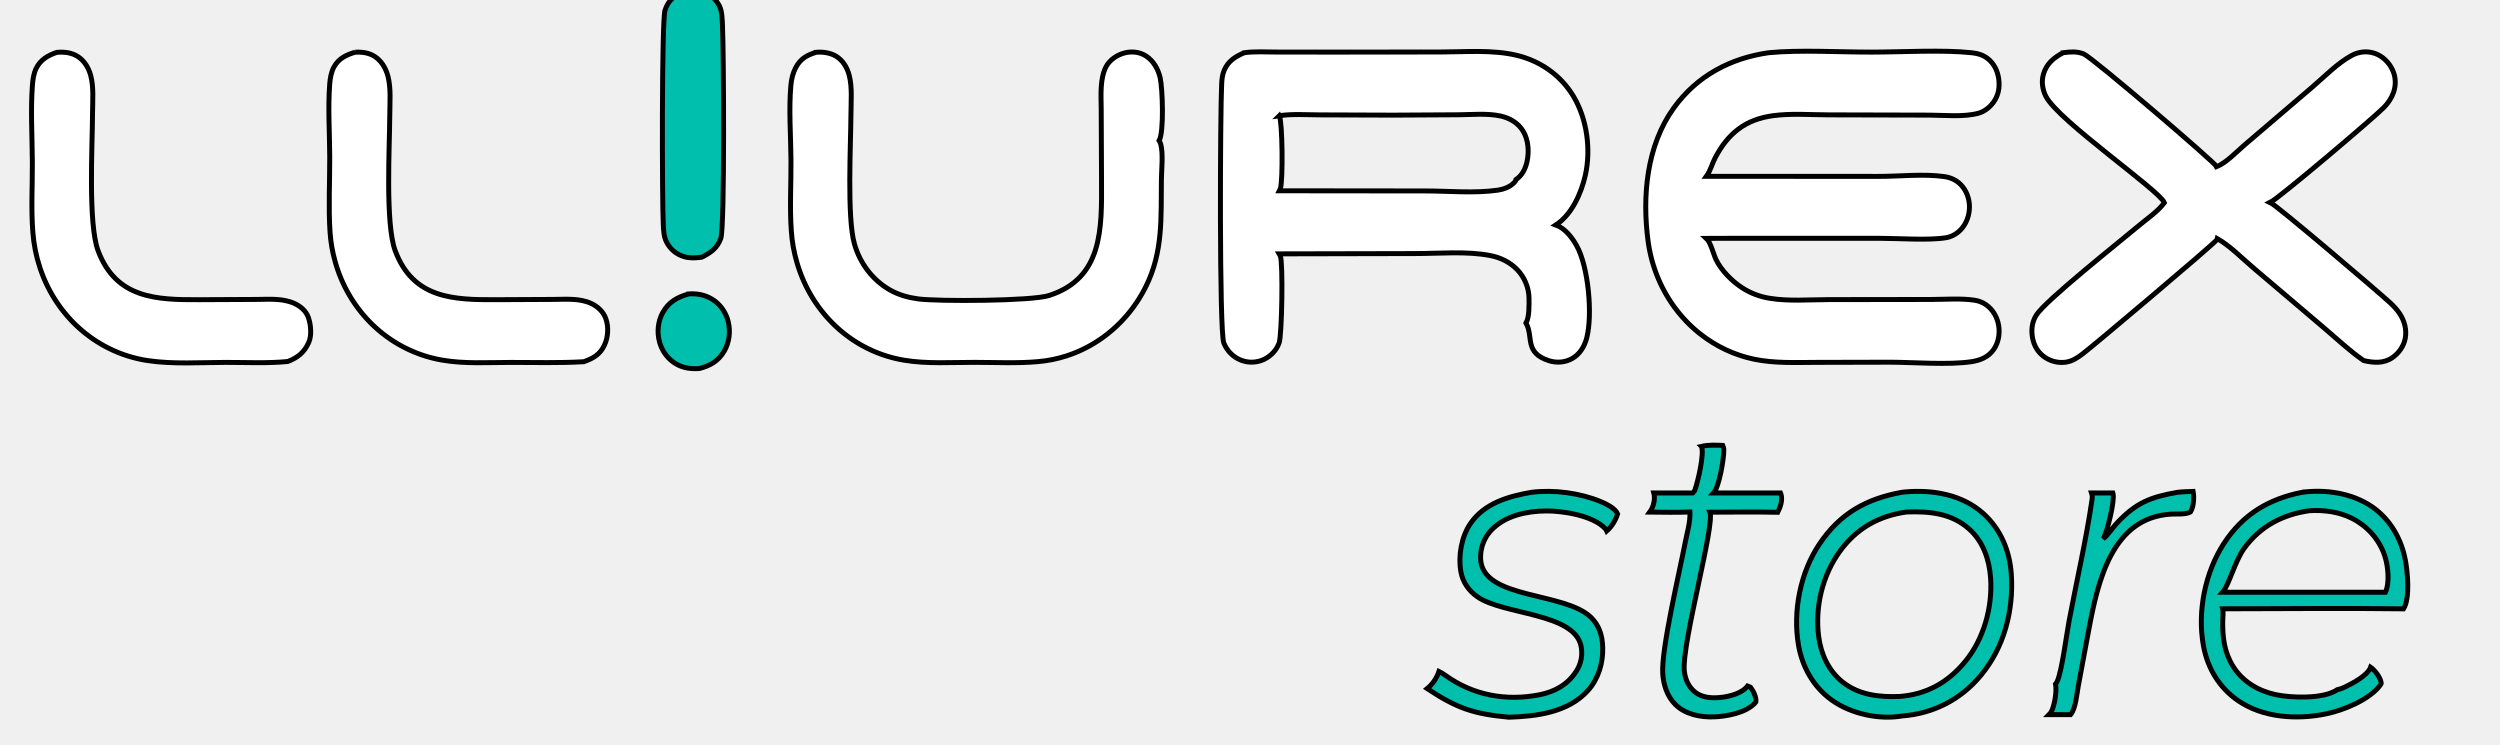
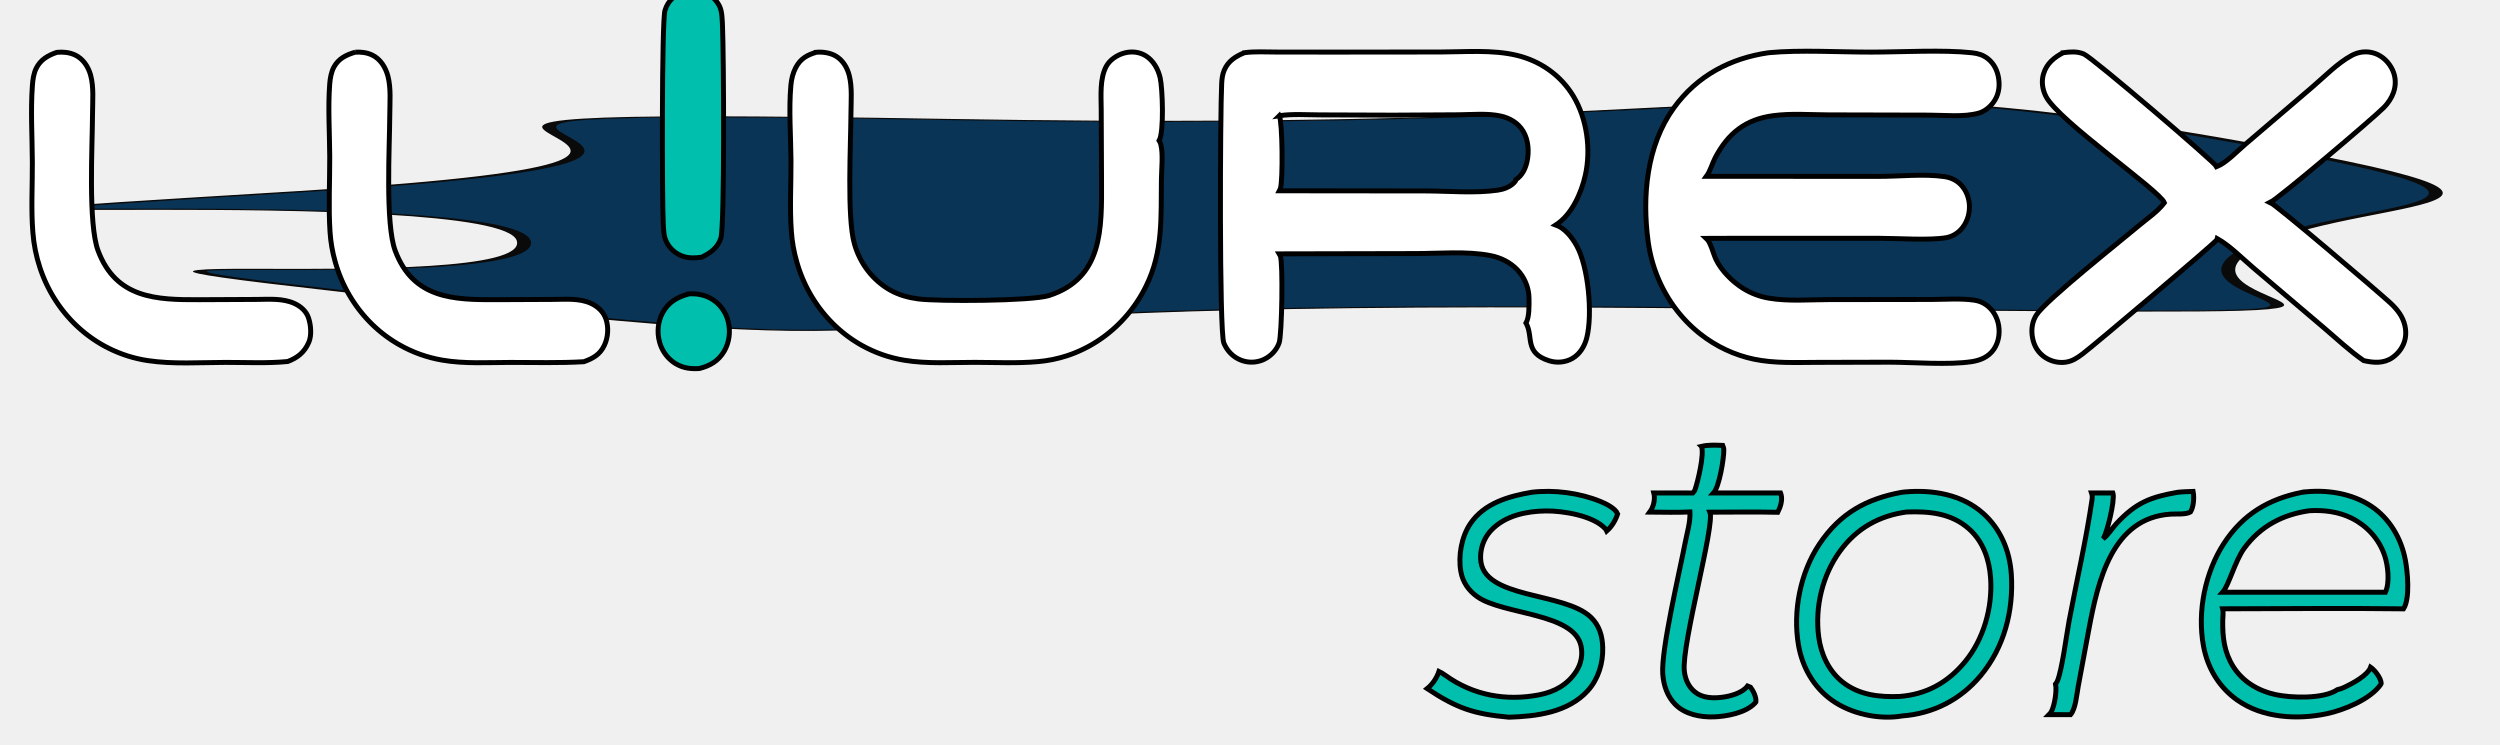
<svg xmlns="http://www.w3.org/2000/svg" width="503.602" height="150" version="1.1" id="svg28">
  <defs id="defs32" />
+   <path style="opacity:0.957;fill:#002c4f;fill-opacity:1;stroke:#000000;stroke-linecap:round;stroke-linejoin:round" id="path979" d="M 18.918,-47.647 C 13.319,3.4 45.664,3.43 -23.058,-3.256 -91.781,-9.942 -67.643,47.092 -110.313,-7.891 c -42.671,-54.983 7.086,-1.64 5.976,-51.889 -1.11,-50.249 -63.535,-7.924 -15.934,-42.114 47.6,-34.189 -13.893,-73.46 46.523,-61.306 60.416,12.155 58.362,-50.827 90.603,14.887 32.241,65.714 7.663,49.618 2.064,100.665 z" transform="matrix(2.801285,0,0,0.2366329,397.7984,62.69788)" />
  <path fill="#00c0ad" d="m 138.741,59.205 c 1.615,-0.108 3.225,0.172 4.637,1.024 q 0.153,0.092 0.3,0.191 0.148,0.1 0.291,0.207 0.143,0.107 0.281,0.221 0.138,0.114 0.27,0.236 0.132,0.122 0.258,0.25 0.126,0.128 0.246,0.263 0.12,0.135 0.233,0.276 0.113,0.141 0.22,0.287 0.106,0.147 0.206,0.298 0.099,0.152 0.191,0.309 0.092,0.157 0.176,0.318 0.084,0.162 0.161,0.327 0.077,0.166 0.145,0.335 0.069,0.17 0.129,0.343 0.06,0.173 0.112,0.349 0.052,0.176 0.096,0.354 c 0.491,1.992 0.22,4.197 -0.813,5.956 -1.177,2.002 -2.871,2.937 -4.973,3.483 -1.621,0.114 -3.176,-0.044 -4.622,-0.871 q -0.155,-0.088 -0.305,-0.183 -0.15,-0.096 -0.296,-0.199 -0.146,-0.103 -0.286,-0.214 -0.14,-0.111 -0.276,-0.229 -0.135,-0.118 -0.264,-0.243 -0.129,-0.125 -0.253,-0.256 -0.123,-0.131 -0.24,-0.269 -0.117,-0.138 -0.227,-0.281 -0.11,-0.144 -0.213,-0.293 -0.103,-0.149 -0.199,-0.304 -0.096,-0.155 -0.184,-0.314 -0.088,-0.16 -0.169,-0.323 -0.08,-0.164 -0.153,-0.332 -0.073,-0.168 -0.138,-0.339 -0.065,-0.172 -0.121,-0.346 -0.057,-0.175 -0.105,-0.352 c -0.537,-1.947 -0.335,-4.128 0.632,-5.893 1.201,-2.193 3.007,-3.154 5.253,-3.785 z" id="path2" style="stroke-width:1;stroke:#000000;stroke-opacity:1;stroke-dasharray:none" />
  <path fill="#00c0ad" d="m 438.639,99.17 c 1.036,-0.124 2.102,-0.128 3.145,-0.175 0.23,1.201 0.121,3.101 -0.539,4.146 -0.951,0.544 -2.821,0.355 -3.931,0.423 -11.837,0.726 -14.702,13.421 -16.554,23.331 l -2.12,11.357 c -0.303,1.618 -0.501,4.482 -1.543,5.711 l -4.34,-0.008 c 0.18,-0.179 0.339,-0.368 0.462,-0.595 0.651,-1.188 1.151,-4.271 0.848,-5.566 0.138,-0.178 0.268,-0.366 0.359,-0.576 0.948,-2.188 1.855,-9.373 2.376,-12.145 1.534,-8.135 3.442,-16.334 4.632,-24.525 0.065,-0.463 0.029,-0.809 -0.118,-1.246 l 4.29,0.003 c 0.012,0.038 0.029,0.074 0.041,0.112 0.386,1.426 -1.172,7.847 -1.982,9.108 0.986,-0.721 1.837,-2.16 2.7,-3.083 3.928,-4.196 6.793,-5.306 12.272,-6.272 z" id="path4" style="stroke-width:1.001;stroke:#000000;stroke-opacity:1;stroke-dasharray:none" />
  <path fill="#00c0ad" d="m 342.742,89.918 c 1.428,-0.335 2.835,-0.253 4.287,-0.195 0.109,0.264 0.212,0.56 0.218,0.849 0.035,1.814 -0.936,7.509 -2.061,8.731 l 13.483,-0.003 c 0.053,0.132 0.059,0.133 0.097,0.259 0.347,1.221 -0.115,2.555 -0.651,3.636 -4.549,-0.106 -9.116,-0.021 -13.668,-0.019 1.057,2.467 -5.715,26.578 -5.159,31.97 0.174,1.682 0.845,3.203 2.144,4.253 1.537,1.243 3.704,1.29 5.559,1.048 1.616,-0.21 3.99,-0.852 5.038,-2.254 l 0.598,0.243 c 0.562,0.744 1.184,1.981 1.081,2.954 -0.05,0.069 -0.1,0.146 -0.156,0.208 -1.834,2.017 -5.789,2.723 -8.297,2.811 -2.688,0.094 -5.765,-0.483 -7.776,-2.494 -1.599,-1.597 -2.37,-3.868 -2.532,-6.138 -0.347,-4.889 3.38,-20.538 4.534,-26.549 0.359,-1.862 1.016,-4.019 0.942,-5.897 -0.003,-0.066 -0.009,-0.132 -0.012,-0.198 -2.685,0.123 -5.394,0.04 -8.08,0.022 0.124,-0.166 0.239,-0.339 0.336,-0.524 0.506,-0.966 0.76,-2.263 0.477,-3.332 l 7.847,0.009 c 0.185,-0.189 0.356,-0.395 0.448,-0.653 0.577,-1.619 1.926,-7.278 1.304,-8.736 z" id="path6" style="stroke-width:1.001;stroke:#000000;stroke-opacity:1;stroke-dasharray:none" />
  <path fill="#00c0ad" d="m 308.504,99.169 c 4.499,-0.555 9.743,0.126 13.957,1.876 1.051,0.436 2.927,1.34 3.395,2.474 -0.433,1.332 -1.169,2.539 -2.197,3.45 -0.082,-0.175 -0.183,-0.349 -0.315,-0.491 -2.441,-2.631 -8.551,-3.586 -11.881,-3.554 -3.904,0.039 -8.318,0.911 -11.145,3.972 q -0.13,0.139 -0.25,0.286 -0.121,0.146 -0.236,0.299 -0.115,0.152 -0.224,0.31 -0.106,0.158 -0.206,0.322 -0.1,0.164 -0.191,0.332 -0.091,0.169 -0.174,0.342 -0.082,0.173 -0.159,0.351 -0.074,0.177 -0.141,0.359 -0.065,0.181 -0.124,0.366 -0.056,0.185 -0.106,0.372 -0.047,0.187 -0.085,0.377 -0.041,0.189 -0.071,0.381 -0.029,0.191 -0.053,0.384 -0.021,0.193 -0.032,0.386 -0.012,0.194 -0.015,0.388 0,0.194 0.006,0.388 c 0.253,8.232 16.889,6.612 22.236,11.827 1.669,1.628 2.285,3.681 2.358,6.025 0.1,3.162 -0.875,6.378 -2.974,8.707 -4.004,4.446 -10.4,5.2 -15.923,5.377 -7.073,-0.649 -10.456,-1.786 -16.465,-5.756 1.072,-0.863 1.923,-2.124 2.373,-3.461 0.453,0.226 0.875,0.475 1.287,0.774 5.609,4.058 12.264,5.231 18.95,3.925 3.024,-0.59 5.674,-2.003 7.432,-4.744 0.957,-1.497 1.316,-3.258 0.966,-5.032 -1.343,-6.754 -15.714,-6.311 -20.897,-9.967 -1.734,-1.223 -2.95,-2.915 -3.33,-5.1 -0.551,-3.145 0.135,-6.988 1.908,-9.611 2.815,-4.168 7.776,-5.545 12.325,-6.336 z" id="path8" style="stroke-width:1.001;stroke:#000000;stroke-opacity:1;stroke-dasharray:none" />
  <path fill="#00c0ad" d="m 137.752,-1.853 c 1.269,-0.128 2.56,-0.212 3.797,0.184 1.434,0.459 2.725,1.523 3.406,2.939 0.52,1.081 0.529,2.786 0.585,3.977 0.25,5.386 0.455,40.454 -0.338,42.759 -0.69,2.005 -2.127,2.961 -3.868,3.814 -1.208,0.139 -2.33,0.241 -3.521,-0.114 -1.559,-0.466 -2.814,-1.49 -3.569,-3.001 -0.552,-1.105 -0.576,-2.416 -0.638,-3.636 -0.231,-4.585 -0.332,-40.808 0.355,-43.008 0.647,-2.071 2.043,-2.997 3.791,-3.912 z" id="path10" style="stroke-width:1;stroke:#000000;stroke-opacity:1;stroke-dasharray:none" />
  <path fill="#00c0ad" d="m 463.725,99.17 c 4.693,-0.639 10.067,0.148 14.08,2.892 3.56,2.437 5.88,6.341 6.716,10.682 0.465,2.405 0.992,7.802 -0.35,9.901 -12.137,-0.161 -24.294,-0.01 -36.437,-0.006 0.18,0.649 0.021,1.698 0.012,2.387 -0.041,3.381 0.294,6.322 2.096,9.218 1.929,3.092 5.126,4.939 8.521,5.675 3.162,0.686 9.687,0.929 12.476,-0.989 0.53,-0.108 1.01,-0.29 1.502,-0.522 1.496,-0.709 4.599,-2.334 5.2,-4.004 0.109,0.074 0.203,0.144 0.3,0.231 0.736,0.646 1.737,1.965 1.831,2.988 -0.032,0.118 -0.05,0.204 -0.124,0.303 -2.158,3.02 -7.461,5.129 -10.844,5.847 -5.904,1.252 -12.885,0.872 -18.02,-2.741 -3.657,-2.574 -5.995,-6.427 -6.822,-10.945 -1.263,-6.911 0.344,-14.799 4.113,-20.602 3.875,-5.963 9.11,-8.981 15.75,-10.316 z m 1.534,3.701 c -5.344,0.758 -9.879,3.042 -13.206,7.609 -1.79,2.456 -3.124,7.52 -4.308,8.82 l 15.673,-0.003 17.104,0.005 c 0.898,-1.961 0.53,-5.371 -0.165,-7.414 -1.137,-3.357 -3.616,-6.015 -6.669,-7.519 -2.665,-1.312 -5.518,-1.641 -8.43,-1.498 z" id="path12" style="stroke-width:1.001;stroke:#000000;stroke-opacity:1;stroke-dasharray:none" />
  <path fill="#FEFEFE" d="m 71.57,10.51 c 1.171,-0.06 2.333,0.064 3.409,0.582 1.635,0.786 2.696,2.467 3.163,4.239 0.644,2.443 0.387,5.298 0.375,7.82 -0.029,6.37 -0.922,21.954 1.091,27.345 3.626,9.713 11.828,9.908 20.347,9.873 l 11.466,-0.055 c 2.506,-0.012 5.298,-0.281 7.643,0.804 1.31,0.606 2.472,1.64 2.975,3.077 0.595,1.697 0.471,3.714 -0.282,5.335 -0.89,1.913 -2.33,2.687 -4.155,3.336 -4.904,0.283 -9.866,0.138 -14.777,0.141 -4.511,0.003 -9.281,0.314 -13.742,-0.464 Q 87.955,72.351 86.845,72.061 85.735,71.77 84.652,71.383 83.569,70.997 82.52,70.516 81.472,70.037 80.465,69.466 80.173,69.301 79.885,69.128 79.597,68.956 79.313,68.775 79.03,68.596 78.75,68.408 78.471,68.22 78.196,68.026 77.921,67.831 77.651,67.629 77.381,67.428 77.115,67.219 76.85,67.01 76.59,66.795 76.329,66.579 76.075,66.357 75.819,66.134 75.57,65.906 75.32,65.677 75.075,65.441 74.831,65.206 74.593,64.965 74.354,64.723 74.121,64.476 73.888,64.228 73.662,63.974 73.435,63.72 73.214,63.461 72.993,63.202 72.779,62.937 72.564,62.671 72.356,62.401 72.147,62.13 71.946,61.854 71.744,61.578 71.549,61.297 71.353,61.016 71.165,60.73 70.977,60.444 70.795,60.153 70.613,59.862 70.439,59.567 70.264,59.271 70.096,58.971 69.929,58.671 69.768,58.367 69.608,58.062 69.455,57.754 69.301,57.446 69.155,57.134 69.01,56.821 68.871,56.506 68.733,56.19 68.602,55.87 68.471,55.551 68.348,55.228 q -0.123,-0.323 -0.239,-0.649 -0.116,-0.326 -0.223,-0.655 -0.108,-0.329 -0.208,-0.66 -0.1,-0.331 -0.192,-0.665 -0.403,-1.428 -0.654,-2.892 -0.251,-1.465 -0.349,-2.95 c -0.335,-4.995 -0.044,-10.174 -0.063,-15.194 -0.018,-4.807 -0.369,-9.87 -0.003,-14.64 0.09,-1.172 0.297,-2.4 0.859,-3.432 0.948,-1.744 2.549,-2.47 4.295,-2.981 z" id="path14" style="fill:#ffffff;fill-opacity:1;stroke:#000000;stroke-width:1;stroke-dasharray:none;stroke-opacity:1" />
  <path fill="#FEFEFE" d="m 11.441,10.549 c 1.244,-0.134 2.559,-0.003 3.706,0.542 1.559,0.74 2.622,2.31 3.093,3.999 0.683,2.454 0.41,5.298 0.399,7.835 -0.03,6.434 -0.912,22.161 1.122,27.584 3.627,9.667 11.845,9.894 20.336,9.862 l 11.511,-0.054 c 2.546,-0.012 5.365,-0.277 7.746,0.834 1.218,0.568 2.326,1.51 2.785,2.859 0.487,1.43 0.672,3.551 0.067,4.937 -0.901,2.064 -2.258,3.109 -4.242,3.876 -4.135,0.402 -8.434,0.17 -12.588,0.18 -5.123,0.011 -10.53,0.393 -15.591,-0.362 Q 28.745,72.487 27.721,72.249 26.696,72.012 25.692,71.693 24.688,71.373 23.711,70.974 22.733,70.574 21.788,70.097 21.49,69.946 21.195,69.788 20.901,69.63 20.61,69.464 20.319,69.298 20.032,69.125 19.745,68.951 19.462,68.771 19.18,68.59 18.901,68.402 18.623,68.215 18.349,68.02 18.075,67.825 17.806,67.623 17.537,67.421 17.272,67.212 17.008,67.003 16.749,66.787 16.489,66.572 16.235,66.35 15.981,66.127 15.732,65.899 15.483,65.67 15.239,65.435 14.996,65.2 14.758,64.959 14.52,64.717 14.288,64.47 14.055,64.223 13.829,63.969 13.603,63.716 13.383,63.457 13.162,63.198 12.948,62.934 12.734,62.669 12.526,62.399 12.318,62.129 12.117,61.854 11.915,61.579 11.72,61.298 11.525,61.018 11.337,60.732 11.149,60.447 10.967,60.157 10.786,59.867 10.611,59.572 10.437,59.277 10.269,58.978 10.101,58.679 9.941,58.376 9.78,58.072 9.627,57.765 9.473,57.458 9.327,57.146 9.181,56.835 9.042,56.52 8.903,56.205 8.772,55.887 8.641,55.568 8.517,55.247 8.393,54.925 8.277,54.6 8.16,54.275 8.052,53.947 7.471,52.205 7.111,50.398 6.75,48.592 6.616,46.751 C 6.248,42.147 6.539,37.333 6.516,32.703 6.491,27.601 6.152,22.257 6.528,17.179 c 0.084,-1.134 0.251,-2.358 0.748,-3.382 0.873,-1.799 2.426,-2.65 4.165,-3.248 z" id="path16" style="fill:#ffffff;fill-opacity:1;stroke:#000000;stroke-width:1;stroke-dasharray:none;stroke-opacity:1" />
  <path fill="#00c0ad" d="m 383.074,99.17 q 0.371,-0.049 0.745,-0.08 c 5.494,-0.461 11.401,0.49 15.703,4.355 3.486,3.132 5.324,7.495 5.639,12.251 0.486,7.39 -1.472,14.741 -6.154,20.375 -4.096,4.926 -9.646,7.686 -15.826,8.148 -4.64,0.809 -10.32,-0.403 -14.207,-3.2 -3.61,-2.598 -5.907,-6.565 -6.684,-11.058 -1.181,-6.843 0.383,-14.646 4.196,-20.341 4.216,-6.296 9.566,-9.152 16.589,-10.45 z m 0.998,3.965 c -5.468,0.747 -10.005,3.216 -13.4,7.853 -3.527,4.816 -5.097,11.236 -4.319,17.25 0.462,3.584 2.043,6.945 4.826,9.156 3.33,2.646 7.458,3.063 11.498,2.899 5.335,-0.415 9.631,-2.73 13.141,-6.969 3.757,-4.534 5.58,-10.925 5.17,-16.885 -0.256,-3.759 -1.522,-7.36 -4.311,-9.86 -3.598,-3.229 -8.071,-3.603 -12.605,-3.444 z" id="path18" style="stroke-width:1.001;stroke:#000000;stroke-opacity:1;stroke-dasharray:none" />
  <path fill="#FEFEFE" d="m 164.419,10.529 c 1.328,-0.108 2.794,0.085 3.967,0.777 1.387,0.818 2.283,2.307 2.686,3.889 0.613,2.404 0.357,5.213 0.345,7.691 -0.029,6.121 -0.83,20.941 0.702,26.249 q 0.104,0.368 0.225,0.73 0.121,0.362 0.259,0.717 0.138,0.355 0.292,0.703 0.155,0.348 0.325,0.687 0.17,0.339 0.357,0.67 0.186,0.331 0.387,0.651 0.201,0.32 0.418,0.63 0.216,0.31 0.446,0.608 0.231,0.298 0.475,0.584 0.244,0.286 0.501,0.559 0.257,0.273 0.527,0.532 0.27,0.26 0.551,0.505 0.281,0.245 0.574,0.476 0.293,0.23 0.596,0.446 0.303,0.215 0.616,0.414 0.313,0.199 0.635,0.382 c 1.766,0.988 3.657,1.516 5.635,1.779 4.039,0.538 22.867,0.443 26.356,-0.672 10.879,-3.478 10.645,-13.458 10.599,-23.235 l -0.065,-14.254 c -0.01,-2.761 -0.319,-6.151 1,-8.653 0.718,-1.361 2.231,-2.328 3.637,-2.712 1.466,-0.4 3.072,-0.243 4.376,0.59 1.506,0.962 2.465,2.655 2.867,4.421 0.481,2.117 0.794,10.927 -0.212,12.637 0.137,0.23 0.266,0.476 0.333,0.74 0.504,1.977 0.152,4.985 0.125,7.03 -0.101,7.636 0.39,14.576 -3.134,21.629 q -0.154,0.309 -0.315,0.615 -0.161,0.305 -0.329,0.606 -0.168,0.301 -0.344,0.598 -0.175,0.297 -0.358,0.588 -0.182,0.292 -0.371,0.579 -0.189,0.287 -0.385,0.569 -0.196,0.282 -0.398,0.559 -0.202,0.277 -0.411,0.549 -0.209,0.272 -0.424,0.538 -0.215,0.266 -0.437,0.527 -0.221,0.26 -0.449,0.515 -0.227,0.255 -0.461,0.504 -0.234,0.249 -0.473,0.492 -0.239,0.243 -0.484,0.479 -0.245,0.237 -0.495,0.467 -0.25,0.23 -0.506,0.454 -0.256,0.224 -0.516,0.441 -0.261,0.217 -0.526,0.427 -0.266,0.21 -0.536,0.414 -0.271,0.203 -0.546,0.4 -0.275,0.196 -0.555,0.385 -0.28,0.189 -0.564,0.371 -0.284,0.182 -0.573,0.356 -0.288,0.174 -0.581,0.342 -0.292,0.167 -0.589,0.326 -0.296,0.16 -0.596,0.311 -0.3,0.152 -0.603,0.296 -0.304,0.144 -0.61,0.28 -0.307,0.136 -0.616,0.264 -0.31,0.128 -0.622,0.248 -0.313,0.12 -0.628,0.232 -0.315,0.112 -0.633,0.216 -1.404,0.455 -2.847,0.748 -1.443,0.293 -2.908,0.419 c -4.204,0.377 -8.544,0.155 -12.769,0.149 -4.675,-0.007 -9.595,0.341 -14.219,-0.43 q -1.12,-0.184 -2.222,-0.465 -1.102,-0.281 -2.177,-0.658 -1.075,-0.376 -2.117,-0.846 -1.041,-0.469 -2.042,-1.028 -0.292,-0.164 -0.58,-0.335 -0.288,-0.171 -0.572,-0.35 -0.284,-0.179 -0.564,-0.364 -0.28,-0.186 -0.555,-0.379 -0.275,-0.193 -0.546,-0.393 -0.271,-0.2 -0.536,-0.407 -0.266,-0.207 -0.526,-0.421 -0.261,-0.214 -0.516,-0.434 -0.256,-0.22 -0.506,-0.447 -0.25,-0.227 -0.495,-0.46 -0.245,-0.233 -0.484,-0.473 -0.24,-0.239 -0.473,-0.485 -0.234,-0.246 -0.462,-0.497 -0.228,-0.252 -0.45,-0.509 -0.222,-0.258 -0.438,-0.521 -0.216,-0.263 -0.425,-0.532 -0.209,-0.268 -0.413,-0.542 -0.203,-0.274 -0.4,-0.553 -0.197,-0.279 -0.387,-0.563 -0.19,-0.284 -0.373,-0.573 -0.183,-0.289 -0.36,-0.583 -0.177,-0.293 -0.346,-0.592 -0.17,-0.298 -0.332,-0.6 -0.163,-0.302 -0.318,-0.609 -0.155,-0.306 -0.303,-0.617 -0.148,-0.31 -0.289,-0.624 -0.141,-0.314 -0.274,-0.632 -0.133,-0.318 -0.259,-0.638 -0.126,-0.321 -0.244,-0.645 -0.118,-0.324 -0.229,-0.651 -0.111,-0.327 -0.213,-0.657 -0.103,-0.33 -0.198,-0.662 -0.445,-1.516 -0.723,-3.076 -0.278,-1.56 -0.386,-3.142 c -0.35,-4.718 -0.042,-9.597 -0.074,-14.334 -0.034,-4.951 -0.462,-10.201 -0.018,-15.105 0.111,-1.228 0.4,-2.441 0.969,-3.526 0.965,-1.841 2.298,-2.548 4.132,-3.104 z" id="path20" style="fill:#ffffff;fill-opacity:1;stroke:#000000;stroke-width:1;stroke-dasharray:none;stroke-opacity:1" />
  <path fill="#FEFEFE" d="m 415.593,10.619 c 1.419,-0.18 2.791,-0.315 4.16,0.254 1.767,0.734 26.453,21.873 26.785,22.694 1.902,-0.746 4.052,-3.04 5.63,-4.388 l 13.571,-11.594 c 2.503,-2.136 5.135,-4.874 7.988,-6.413 1.469,-0.794 3.142,-0.954 4.714,-0.397 1.525,0.539 2.8,1.796 3.507,3.302 0.674,1.44 0.73,3.043 0.203,4.545 -0.397,1.136 -1.113,2.186 -1.94,3.027 -2.102,2.14 -21.185,18.313 -22.905,19.132 1.349,0.598 21.485,17.755 24.121,20.168 0.736,0.675 1.437,1.417 1.993,2.266 0.939,1.433 1.422,3.212 1.095,4.943 -0.3,1.591 -1.307,2.998 -2.591,3.884 -1.784,1.234 -3.804,1.038 -5.78,0.599 -2.812,-1.934 -5.415,-4.406 -8.032,-6.627 l -14.189,-12.049 c -2.258,-1.918 -4.741,-4.477 -7.29,-5.905 -0.032,0.129 -0.026,0.146 -0.109,0.275 -0.477,0.758 -24.945,21.421 -27.015,22.965 -1.013,0.757 -2.014,1.439 -3.271,1.639 q -0.156,0.024 -0.312,0.04 -0.156,0.016 -0.312,0.024 -0.156,0.008 -0.312,0.007 -0.156,-3.12e-4 -0.315,-0.009 -0.156,-0.009 -0.312,-0.025 -0.156,-0.017 -0.309,-0.041 -0.156,-0.025 -0.309,-0.058 -0.153,-0.033 -0.306,-0.074 -0.15,-0.041 -0.3,-0.089 -0.15,-0.049 -0.297,-0.105 -0.147,-0.056 -0.291,-0.121 -0.144,-0.064 -0.286,-0.135 -0.141,-0.072 -0.277,-0.15 -0.138,-0.079 -0.271,-0.165 -0.135,-0.086 -0.265,-0.179 -0.13,-0.093 -0.253,-0.192 c -1.322,-1.064 -2.005,-2.578 -2.17,-4.286 -0.135,-1.396 0.118,-2.74 0.86,-3.916 1.873,-2.959 16.736,-14.721 20.637,-18.005 1.625,-1.368 3.781,-2.815 5.064,-4.509 0.029,-0.041 0.059,-0.083 0.091,-0.125 -1.06,-2.542 -21.388,-16.525 -23.862,-21.407 -0.701,-1.38 -0.939,-3 -0.492,-4.508 0.63,-2.12 2.146,-3.329 3.954,-4.289 z" id="path22" style="fill:#ffffff;fill-opacity:1;stroke:#000000;stroke-width:1;stroke-dasharray:none;stroke-opacity:1" />
  <path fill="#FEFEFE" d="m 356.283,10.619 c 6.328,-0.602 14.189,-0.116 20.714,-0.123 6.051,-0.006 14.534,-0.502 20.261,0.139 1.201,0.134 2.208,0.419 3.189,1.199 1.243,0.988 1.952,2.447 2.173,4.048 0.238,1.713 -0.041,3.335 -1.066,4.731 -0.742,1.016 -1.826,1.873 -3.021,2.195 -3.021,0.814 -6.828,0.389 -9.949,0.382 l -20.231,-0.051 c -3.663,-0.011 -7.579,-0.323 -11.206,0.168 -5.444,0.736 -9.016,3.473 -11.63,8.464 -0.639,1.218 -0.969,2.65 -1.778,3.747 l 34.618,0.013 c 4.281,0.018 9.119,-0.561 13.329,0.045 1.234,0.177 2.406,0.699 3.301,1.621 1.119,1.151 1.731,2.787 1.743,4.422 0.012,1.731 -0.612,3.471 -1.796,4.694 -0.78,0.808 -1.82,1.385 -2.906,1.569 -3.43,0.581 -9.711,0.123 -13.371,0.124 l -30.546,-9.55e-4 -4.381,0.015 c 0.889,0.812 1.393,3.106 1.946,4.26 1.072,2.236 3.295,4.436 5.321,5.731 q 0.624,0.396 1.281,0.725 0.657,0.33 1.343,0.59 0.686,0.26 1.39,0.449 0.707,0.189 1.428,0.304 c 3.816,0.639 8.018,0.282 11.887,0.275 l 20.646,-0.03 c 2.85,-0.002 5.96,-0.266 8.769,0.15 0.842,0.125 1.611,0.416 2.323,0.909 1.346,0.931 2.261,2.484 2.538,4.142 0.277,1.673 -0.006,3.443 -0.963,4.836 -1.069,1.558 -2.715,2.226 -4.461,2.491 -4.643,0.704 -11.619,0.123 -16.489,0.11 l -14.663,0.034 c -4.219,0.011 -8.545,0.225 -12.702,-0.64 q -0.736,-0.155 -1.466,-0.353 -0.727,-0.198 -1.443,-0.439 -0.716,-0.24 -1.419,-0.523 -0.701,-0.282 -1.387,-0.605 -0.686,-0.323 -1.354,-0.686 -0.668,-0.363 -1.313,-0.764 -0.648,-0.401 -1.272,-0.841 -0.624,-0.439 -1.225,-0.914 -0.262,-0.208 -0.521,-0.423 -0.256,-0.215 -0.509,-0.436 -0.253,-0.221 -0.501,-0.449 -0.247,-0.228 -0.489,-0.462 -0.241,-0.234 -0.48,-0.474 -0.236,-0.24 -0.465,-0.486 -0.233,-0.246 -0.456,-0.498 -0.227,-0.252 -0.445,-0.509 -0.218,-0.257 -0.433,-0.521 -0.212,-0.263 -0.418,-0.531 -0.209,-0.268 -0.409,-0.542 -0.2,-0.274 -0.395,-0.552 -0.194,-0.279 -0.38,-0.562 -0.188,-0.284 -0.371,-0.572 -0.18,-0.288 -0.353,-0.581 -0.174,-0.293 -0.342,-0.59 -0.168,-0.297 -0.327,-0.599 -0.162,-0.301 -0.315,-0.606 -0.153,-0.306 -0.3,-0.615 -0.144,-0.309 -0.283,-0.622 -0.141,-0.313 -0.271,-0.629 -0.133,-0.316 -0.256,-0.636 -0.124,-0.319 -0.241,-0.642 -0.118,-0.322 -0.227,-0.648 -0.109,-0.325 -0.209,-0.654 -0.103,-0.328 -0.197,-0.659 -0.094,-0.33 -0.18,-0.663 -0.085,-0.333 -0.165,-0.668 -0.077,-0.335 -0.147,-0.672 -0.071,-0.337 -0.135,-0.675 -0.062,-0.339 -0.115,-0.679 -0.056,-0.34 -0.103,-0.682 c -1.248,-9.181 -0.3,-19.381 5.159,-26.944 4.732,-6.552 11.471,-10.034 19.121,-11.132 z" id="path24" style="fill:#ffffff;fill-opacity:1;stroke:#000000;stroke-width:1;stroke-dasharray:none;stroke-opacity:1" />
  <path fill="#FEFEFE" d="m 250.656,10.619 c 2.101,-0.289 4.392,-0.135 6.515,-0.135 l 11.598,0.011 21.444,-0.021 c 4.944,-0.01 10.423,-0.488 15.261,0.658 4.711,1.117 8.895,3.949 11.483,8.266 2.729,4.557 3.566,10.703 2.391,15.916 -0.827,3.668 -2.768,7.96 -5.939,10.003 1.82,0.653 3.233,2.469 4.181,4.151 2.379,4.228 3.259,13.887 2.04,18.619 -0.439,1.697 -1.39,3.245 -2.886,4.112 -1.425,0.828 -3.189,0.958 -4.735,0.459 -4.947,-1.597 -3.109,-4.733 -4.54,-7.448 -0.024,-0.045 -0.047,-0.089 -0.074,-0.134 0.698,-1.215 0.615,-3.559 0.61,-4.974 -0.009,-2.143 -0.916,-4.266 -2.358,-5.766 -1.481,-1.54 -3.386,-2.451 -5.421,-2.85 -4.735,-0.93 -10.235,-0.409 -15.078,-0.409 l -27.46,0.061 c 0.081,0.134 0.156,0.271 0.218,0.416 0.572,1.332 0.329,15.881 -0.234,17.505 -0.508,1.467 -1.657,2.659 -2.996,3.31 q -0.14,0.067 -0.284,0.127 -0.143,0.06 -0.29,0.112 -0.146,0.052 -0.295,0.097 -0.149,0.044 -0.299,0.081 -0.15,0.036 -0.302,0.065 -0.152,0.028 -0.305,0.049 -0.153,0.021 -0.307,0.033 -0.154,0.012 -0.308,0.017 -0.155,0.004 -0.309,3.11e-4 -0.155,-0.004 -0.309,-0.016 -0.154,-0.012 -0.307,-0.032 -0.153,-0.02 -0.305,-0.048 -0.152,-0.028 -0.303,-0.064 -0.15,-0.036 -0.299,-0.08 -0.149,-0.044 -0.295,-0.096 -0.146,-0.052 -0.29,-0.111 -0.14,-0.058 -0.276,-0.123 -0.137,-0.065 -0.27,-0.137 -0.133,-0.072 -0.263,-0.151 -0.13,-0.079 -0.256,-0.164 -0.126,-0.085 -0.248,-0.177 -0.122,-0.092 -0.239,-0.19 -0.117,-0.098 -0.229,-0.202 -0.112,-0.104 -0.22,-0.214 -0.107,-0.11 -0.209,-0.225 -0.102,-0.115 -0.198,-0.236 -0.096,-0.12 -0.187,-0.246 -0.09,-0.125 -0.175,-0.255 -0.085,-0.13 -0.163,-0.264 -0.078,-0.134 -0.15,-0.272 -0.072,-0.138 -0.137,-0.28 -0.065,-0.142 -0.124,-0.286 c -0.933,-2.356 -0.728,-46.615 -0.431,-52.217 0.051,-0.951 0.133,-1.822 0.509,-2.707 0.804,-1.895 2.309,-2.802 4.052,-3.534 z m 7.052,12.688 c 0.641,1.32 0.748,13 0.218,14.674 -0.05,0.158 -0.118,0.306 -0.196,0.451 l 29.441,0.033 c 4.67,0.008 9.943,0.506 14.548,-0.16 1.148,-0.166 2.417,-0.625 3.259,-1.486 0.194,-0.199 0.339,-0.347 0.386,-0.641 1.222,-0.79 1.896,-2.122 2.226,-3.559 0.465,-2.024 0.303,-4.434 -0.783,-6.218 -1.013,-1.66 -2.703,-2.626 -4.502,-3.024 -2.671,-0.59 -5.75,-0.278 -8.483,-0.258 l -13.154,0.075 -14.786,-0.052 c -2.647,-0.008 -5.567,-0.227 -8.175,0.166 z" id="path26" style="fill:#ffffff;fill-opacity:1;stroke:#000000;stroke-width:1;stroke-dasharray:none;stroke-opacity:1" />
+   <rect style="opacity:0.957;fill:#ffffff;stroke:#000000;stroke-linecap:round;stroke-linejoin:round" id="rect299" width="0.779" height="3.114" x="391.599" y="295.84" />
</svg>
